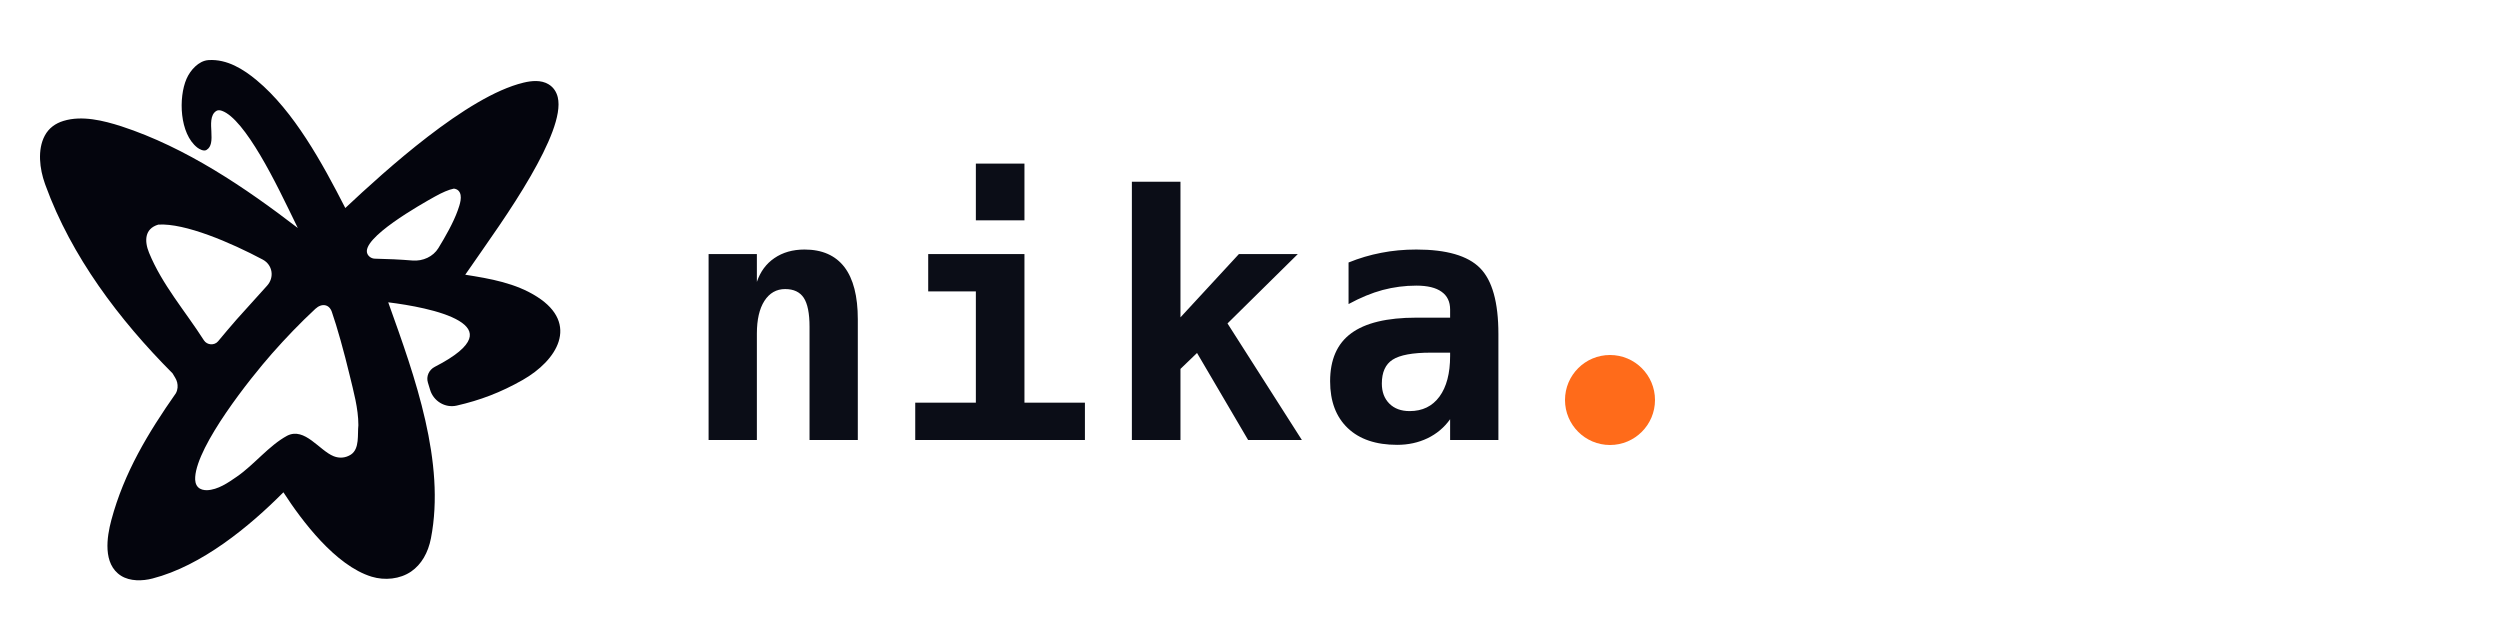
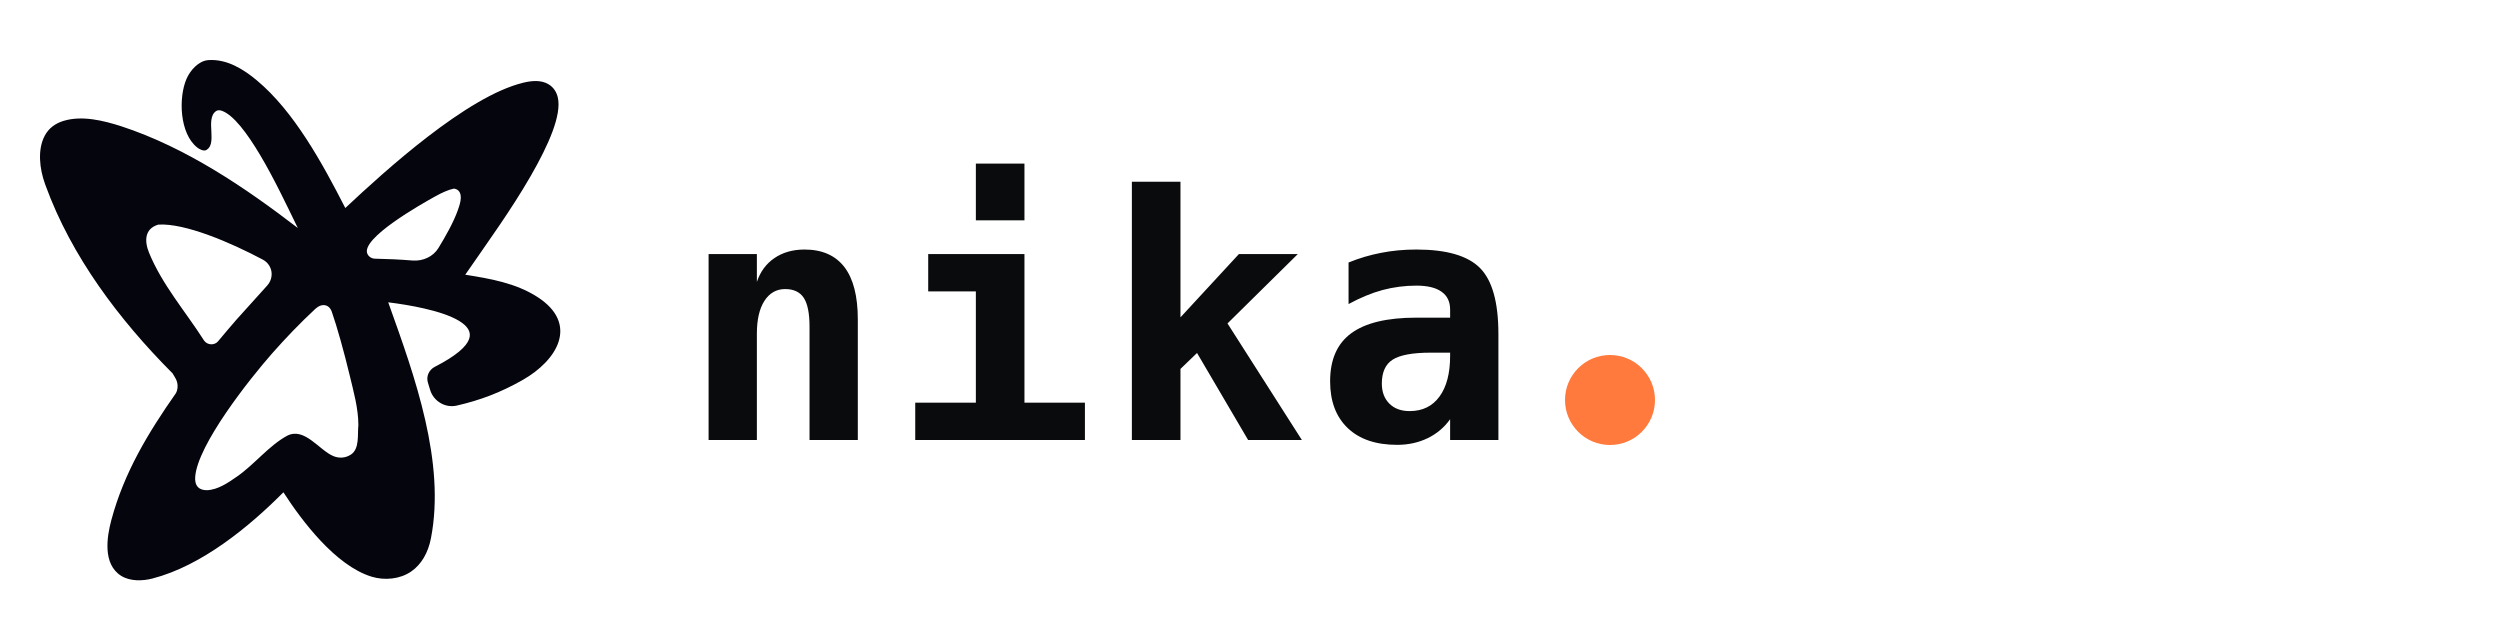
<svg xmlns="http://www.w3.org/2000/svg" viewBox="0 0 250 64" width="250" height="64" role="img" aria-label="Nika">
  <style>
-     .wordmark { font-family: ui-monospace, 'SF Mono', Menlo, Consolas, monospace; font-size: 34px; font-weight: 700; letter-spacing: 0.02em; fill: #0B0D17; }
-     .dot { fill: #FF6B1A; }
+     .wordmark { font-family: 'Martian Mono', ui-monospace, 'SF Mono', Menlo, Consolas, monospace; font-size: 34px; font-weight: 700; letter-spacing: 0.02em; fill: #0a0b0d; }
+     .dot { fill: #ff7a3c; }
  </style>
  <g transform="translate(4,6) scale(0.0473)">
    <path d="M356.141 0.213C395.472 -2.412 430.341 19.706 458.156 42.834C536.712 108.15 596.45 217.133 645.454 312.937C688.331 272.68 752.069 214.268 819.834 162.126C888.799 109.06 962.276 62.215 1022.32 47.859C1038.99 43.874 1059.05 41.649 1075.13 51.306C1085.65 57.628 1091.93 67.517 1094.63 78.76C1099.1 97.39 1094.08 122.73 1083.49 151.281C1072.85 179.95 1056.39 212.325 1037.43 245.253C995.691 317.733 946.47 385.223 899.046 453.951C951.929 462.298 1005.65 471.603 1051.12 500.691C1073.31 514.885 1087.22 530.408 1094.3 546.508C1101.4 562.647 1101.53 579.145 1096.55 595.045C1086.64 626.685 1056.5 655.95 1020.56 676.416C973.828 703.034 930.064 719.446 881.073 730.624C856.046 736.335 831.743 720.798 824.758 697.303C823.257 692.252 821.716 687.212 820.137 682.182C816.013 669.042 822.217 655.043 834.75 648.641C857.432 637.011 874.16 626.311 885.93 616.494C897.723 606.658 904.372 597.848 907.174 590.045C909.93 582.371 909.028 575.512 905.326 569.204C901.557 562.784 894.81 556.821 885.701 551.343C867.484 540.387 840.667 531.865 812.485 525.39C785.982 519.301 758.478 515.067 736.2 512.3C765.596 594.339 795.249 676.591 814.566 761.719C833.621 845.691 842.104 931.052 826.501 1011.28C820.547 1041.89 806.262 1066.54 784.792 1081.36C761.033 1097.76 728.529 1100.7 701.187 1092.38C662.856 1080.68 625.863 1051.01 593.512 1016.64C562.01 983.168 534.695 944.996 514.597 913.932C442.785 986.301 341.784 1069.45 237.867 1096.19C216.89 1101.67 190.427 1102.42 171.458 1090.47C151.66 1078.01 144.211 1057.18 142.821 1035.41C141.431 1013.66 146.044 990.559 150.789 972.815C177.569 872.659 228.494 788.386 287.336 704.419C291.443 696.694 291.631 688.778 290.003 681.717C288.225 674.009 283.773 669.061 280.208 662.427C167.057 548.933 66.276 414.975 11.777 265.252L10.412 261.472C-0.679 230.51 -5.877 189.815 10.086 159.943C18.696 143.832 32.618 133.972 49.595 128.779C89.011 116.724 134.062 128.04 172.023 140.178C309.25 185.074 434.474 270.352 545.037 355.156C520.364 304.526 494.424 249.695 465.564 201.143C451.808 178.002 437.635 156.676 423.808 140.048C409.911 123.339 396.629 111.707 384.724 107.475C380.496 105.972 376.416 105.576 373.095 107.522C359.113 115.716 361.72 137.574 362.306 151.126C362.69 160.033 363.1 169.001 361.493 175.747C360.06 181.763 357.862 186.64 351.807 190.265C346.273 193.578 336.809 188.473 332.562 185.148C294.946 155.705 292.532 79.525 309.78 39.814C317.511 22.014 335.123 1.616 356.141 0.213ZM602.52 518.466C596.38 517.404 589.028 519.708 582.238 526.006C550.043 555.867 519.42 587.818 490.701 620.389C467.373 646.849 427.754 695.254 393.424 745.601C376.259 770.775 360.447 796.39 348.659 819.959C336.839 843.59 329.191 864.92 328.109 881.591C327.618 889.148 328.557 897.546 334.175 903.165C339.214 908.169 346.055 909.512 352.897 909.512C376.248 908.656 397.893 893.596 416.388 880.726C452.444 855.945 484.388 814.789 522.805 794.213C559.732 775.727 590.644 825.729 620.982 837.712C633.385 842.61 646.203 841.374 657.44 834.137C676.113 821.672 670.938 791.354 673.1 772.08C673.1 736.527 662.836 700.538 654.641 666.31C643.003 617.705 628.167 564.55 616.935 532.314C614.014 523.928 608.571 519.513 602.52 518.466ZM356.263 370.139C316.388 355.646 278.099 346.202 250.084 348.005C235.25 352.448 228.097 361.184 225.641 371.596C223.117 382.299 225.476 395.147 230.564 407.547C258.44 475.478 307.411 531.339 346.571 592.682C353.127 602.952 368.718 604.065 376.499 594.683C389.434 579.088 402.561 563.638 415.876 548.336L480.189 477.025C495.942 459.558 491.815 433.063 470.778 421.871C437.35 404.088 396.178 384.647 356.263 370.139ZM875.055 271.889C864.161 274.056 850.398 280.064 835.062 288.605C806.272 304.638 676.912 377.425 692.255 410.021C695.052 415.964 701.248 419.915 708.228 420.045C734.678 420.537 761.102 421.766 787.472 423.912C809.532 425.708 831.222 415.715 842.234 397.714C856.402 374.553 874.096 343.674 883.194 317.989C887.093 306.982 894.675 286.548 884.71 276.309C882.585 274.126 879.494 272.541 875.055 271.889Z" fill="#04050d" />
  </g>
  <text x="68" y="44" class="wordmark">nika</text>
  <circle cx="161" cy="40" r="4.5" class="dot" />
</svg>
